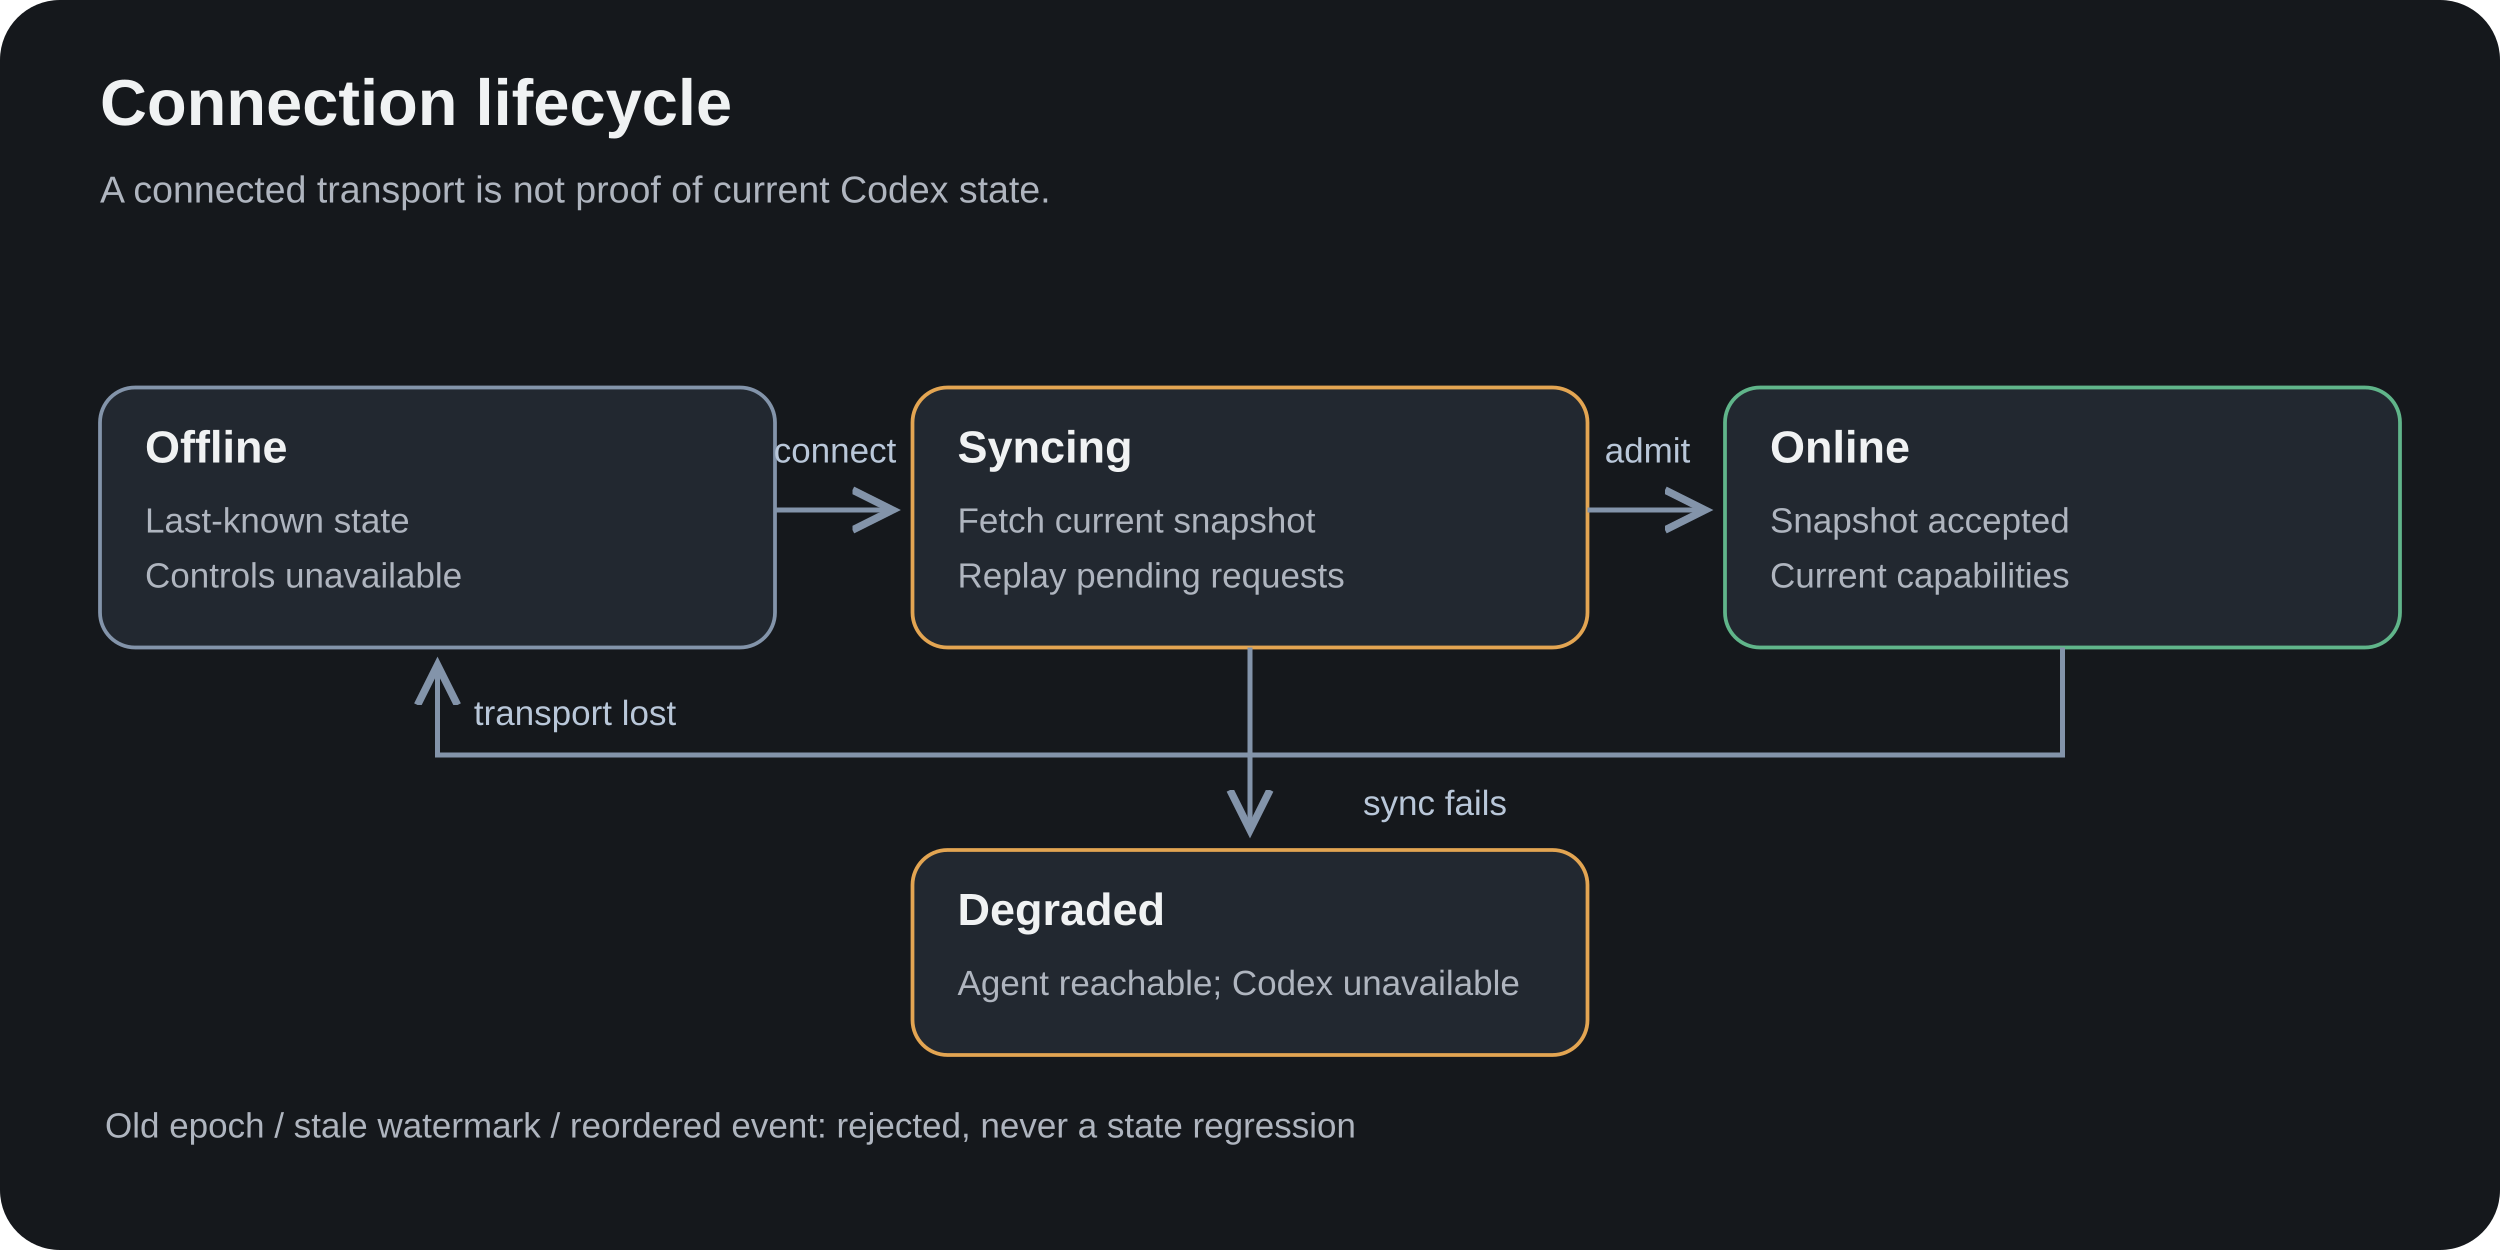
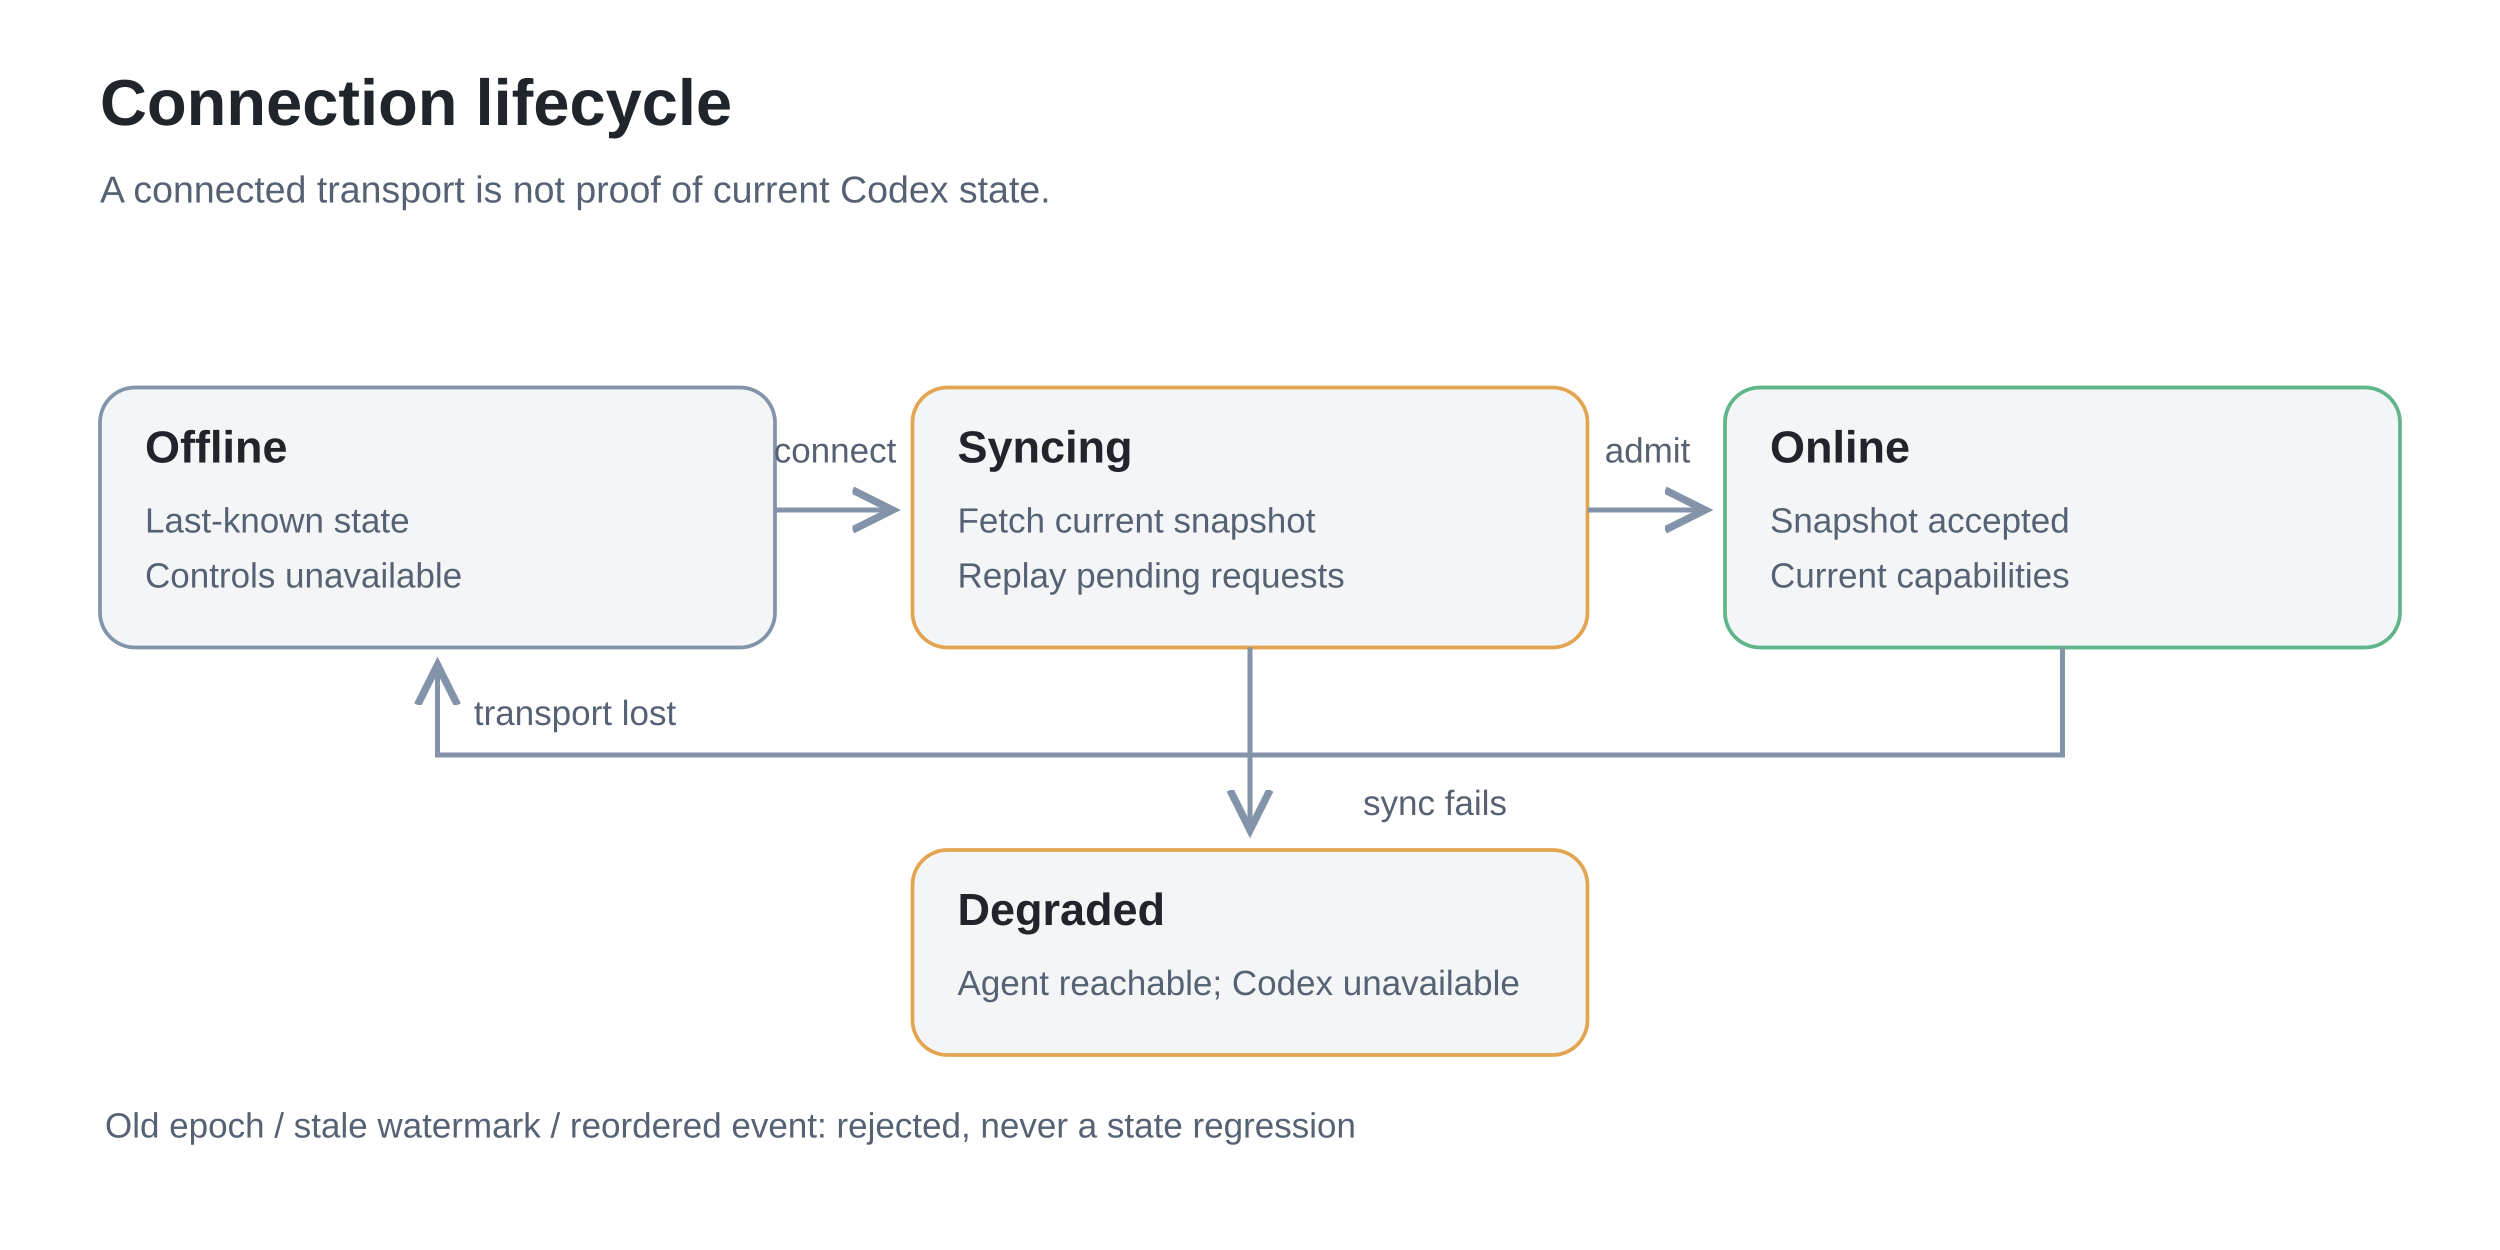
<svg xmlns="http://www.w3.org/2000/svg" width="1000" height="500" viewBox="0 0 1000 500">
  <defs>
    <marker id="arrow" markerWidth="10" markerHeight="10" refX="8" refY="5" orient="auto">
      <path d="M 0 1 L 8 5 L 0 9" fill="none" stroke="#8394aa" stroke-width="1.5" />
    </marker>
  </defs>
-   <rect width="1000" height="500" rx="24" fill="#15181c" />
+   <style>
+ .ink { fill: #20252c; } .muted { fill: #566273; } .panel { fill: #f3f5f7; }
+ @media (prefers-color-scheme: dark) { .ink { fill: #f0f2f3; } .muted { fill: #afb5bf; } .panel { fill: #222830; } }
+ </style>
  <g font-family="-apple-system,BlinkMacSystemFont,Segoe UI,Arial,sans-serif">
-     <text x="40" y="50" fill="#f0f2f3" font-size="26" font-weight="700">Connection lifecycle</text>
-     <text x="40" y="81" fill="#afb5bf" font-size="15">A connected transport is not proof of current Codex state.</text>
-     <rect x="40" y="155" width="270" height="104" rx="14" fill="#222830" stroke="#8394aa" stroke-width="1.5" />
-     <text x="58" y="185" fill="#f0f2f3" font-size="18" font-weight="600">Offline</text>
-     <text x="58" y="213" fill="#afb5bf" font-size="14">Last-known state</text>
-     <text x="58" y="235" fill="#afb5bf" font-size="14">Controls unavailable</text>
-     <rect x="365" y="155" width="270" height="104" rx="14" fill="#222830" stroke="#e3a552" stroke-width="1.5" />
-     <text x="383" y="185" fill="#f0f2f3" font-size="18" font-weight="600">Syncing</text>
-     <text x="383" y="213" fill="#afb5bf" font-size="14">Fetch current snapshot</text>
-     <text x="383" y="235" fill="#afb5bf" font-size="14">Replay pending requests</text>
-     <rect x="690" y="155" width="270" height="104" rx="14" fill="#222830" stroke="#60b58a" stroke-width="1.5" />
-     <text x="708" y="185" fill="#f0f2f3" font-size="18" font-weight="600">Online</text>
-     <text x="708" y="213" fill="#afb5bf" font-size="14">Snapshot accepted</text>
-     <text x="708" y="235" fill="#afb5bf" font-size="14">Current capabilities</text>
+     <text x="40" y="50" class="ink" font-size="26" font-weight="700">Connection lifecycle</text>
+     <text x="40" y="81" class="muted" font-size="15">A connected transport is not proof of current Codex state.</text>
+     <rect x="40" y="155" width="270" height="104" rx="14" class="panel" stroke="#8394aa" stroke-width="1.5" />
+     <text x="58" y="185" class="ink" font-size="18" font-weight="600">Offline</text>
+     <text x="58" y="213" class="muted" font-size="14">Last-known state</text>
+     <text x="58" y="235" class="muted" font-size="14">Controls unavailable</text>
+     <rect x="365" y="155" width="270" height="104" rx="14" class="panel" stroke="#e3a552" stroke-width="1.5" />
+     <text x="383" y="185" class="ink" font-size="18" font-weight="600">Syncing</text>
+     <text x="383" y="213" class="muted" font-size="14">Fetch current snapshot</text>
+     <text x="383" y="235" class="muted" font-size="14">Replay pending requests</text>
+     <rect x="690" y="155" width="270" height="104" rx="14" class="panel" stroke="#60b58a" stroke-width="1.5" />
+     <text x="708" y="185" class="ink" font-size="18" font-weight="600">Online</text>
+     <text x="708" y="213" class="muted" font-size="14">Snapshot accepted</text>
+     <text x="708" y="235" class="muted" font-size="14">Current capabilities</text>
    <path d="M 310 204 H 357" fill="none" stroke="#8394aa" stroke-width="2" marker-end="url(#arrow)" />
-     <text x="334" y="185" fill="#b9c7d9" font-size="14" text-anchor="middle">connect</text>
+     <text x="334" y="185" class="muted" font-size="14" text-anchor="middle">connect</text>
    <path d="M 635 204 H 682" fill="none" stroke="#8394aa" stroke-width="2" marker-end="url(#arrow)" />
-     <text x="659" y="185" fill="#b9c7d9" font-size="14" text-anchor="middle">admit</text>
-     <rect x="365" y="340" width="270" height="82" rx="14" fill="#222830" stroke="#e3a552" stroke-width="1.5" />
-     <text x="383" y="370" fill="#f0f2f3" font-size="18" font-weight="600">Degraded</text>
-     <text x="383" y="398" fill="#afb5bf" font-size="14">Agent reachable; Codex unavailable</text>
+     <text x="659" y="185" class="muted" font-size="14" text-anchor="middle">admit</text>
+     <rect x="365" y="340" width="270" height="82" rx="14" class="panel" stroke="#e3a552" stroke-width="1.5" />
+     <text x="383" y="370" class="ink" font-size="18" font-weight="600">Degraded</text>
+     <text x="383" y="398" class="muted" font-size="14">Agent reachable; Codex unavailable</text>
    <path d="M 500 259 V 332" fill="none" stroke="#8394aa" stroke-width="2" marker-end="url(#arrow)" />
-     <text x="574" y="326" fill="#b9c7d9" font-size="14" text-anchor="middle">sync fails</text>
+     <text x="574" y="326" class="muted" font-size="14" text-anchor="middle">sync fails</text>
    <path d="M 825 259 V 302 H 175 V 266" fill="none" stroke="#8394aa" stroke-width="2" marker-end="url(#arrow)" />
-     <text x="230" y="290" fill="#b9c7d9" font-size="14" text-anchor="middle">transport lost</text>
-     <text x="42" y="455" fill="#afb5bf" font-size="14">Old epoch / stale watermark / reordered event: rejected, never a state regression</text>
+     <text x="230" y="290" class="muted" font-size="14" text-anchor="middle">transport lost</text>
+     <text x="42" y="455" class="muted" font-size="14">Old epoch / stale watermark / reordered event: rejected, never a state regression</text>
  </g>
</svg>
